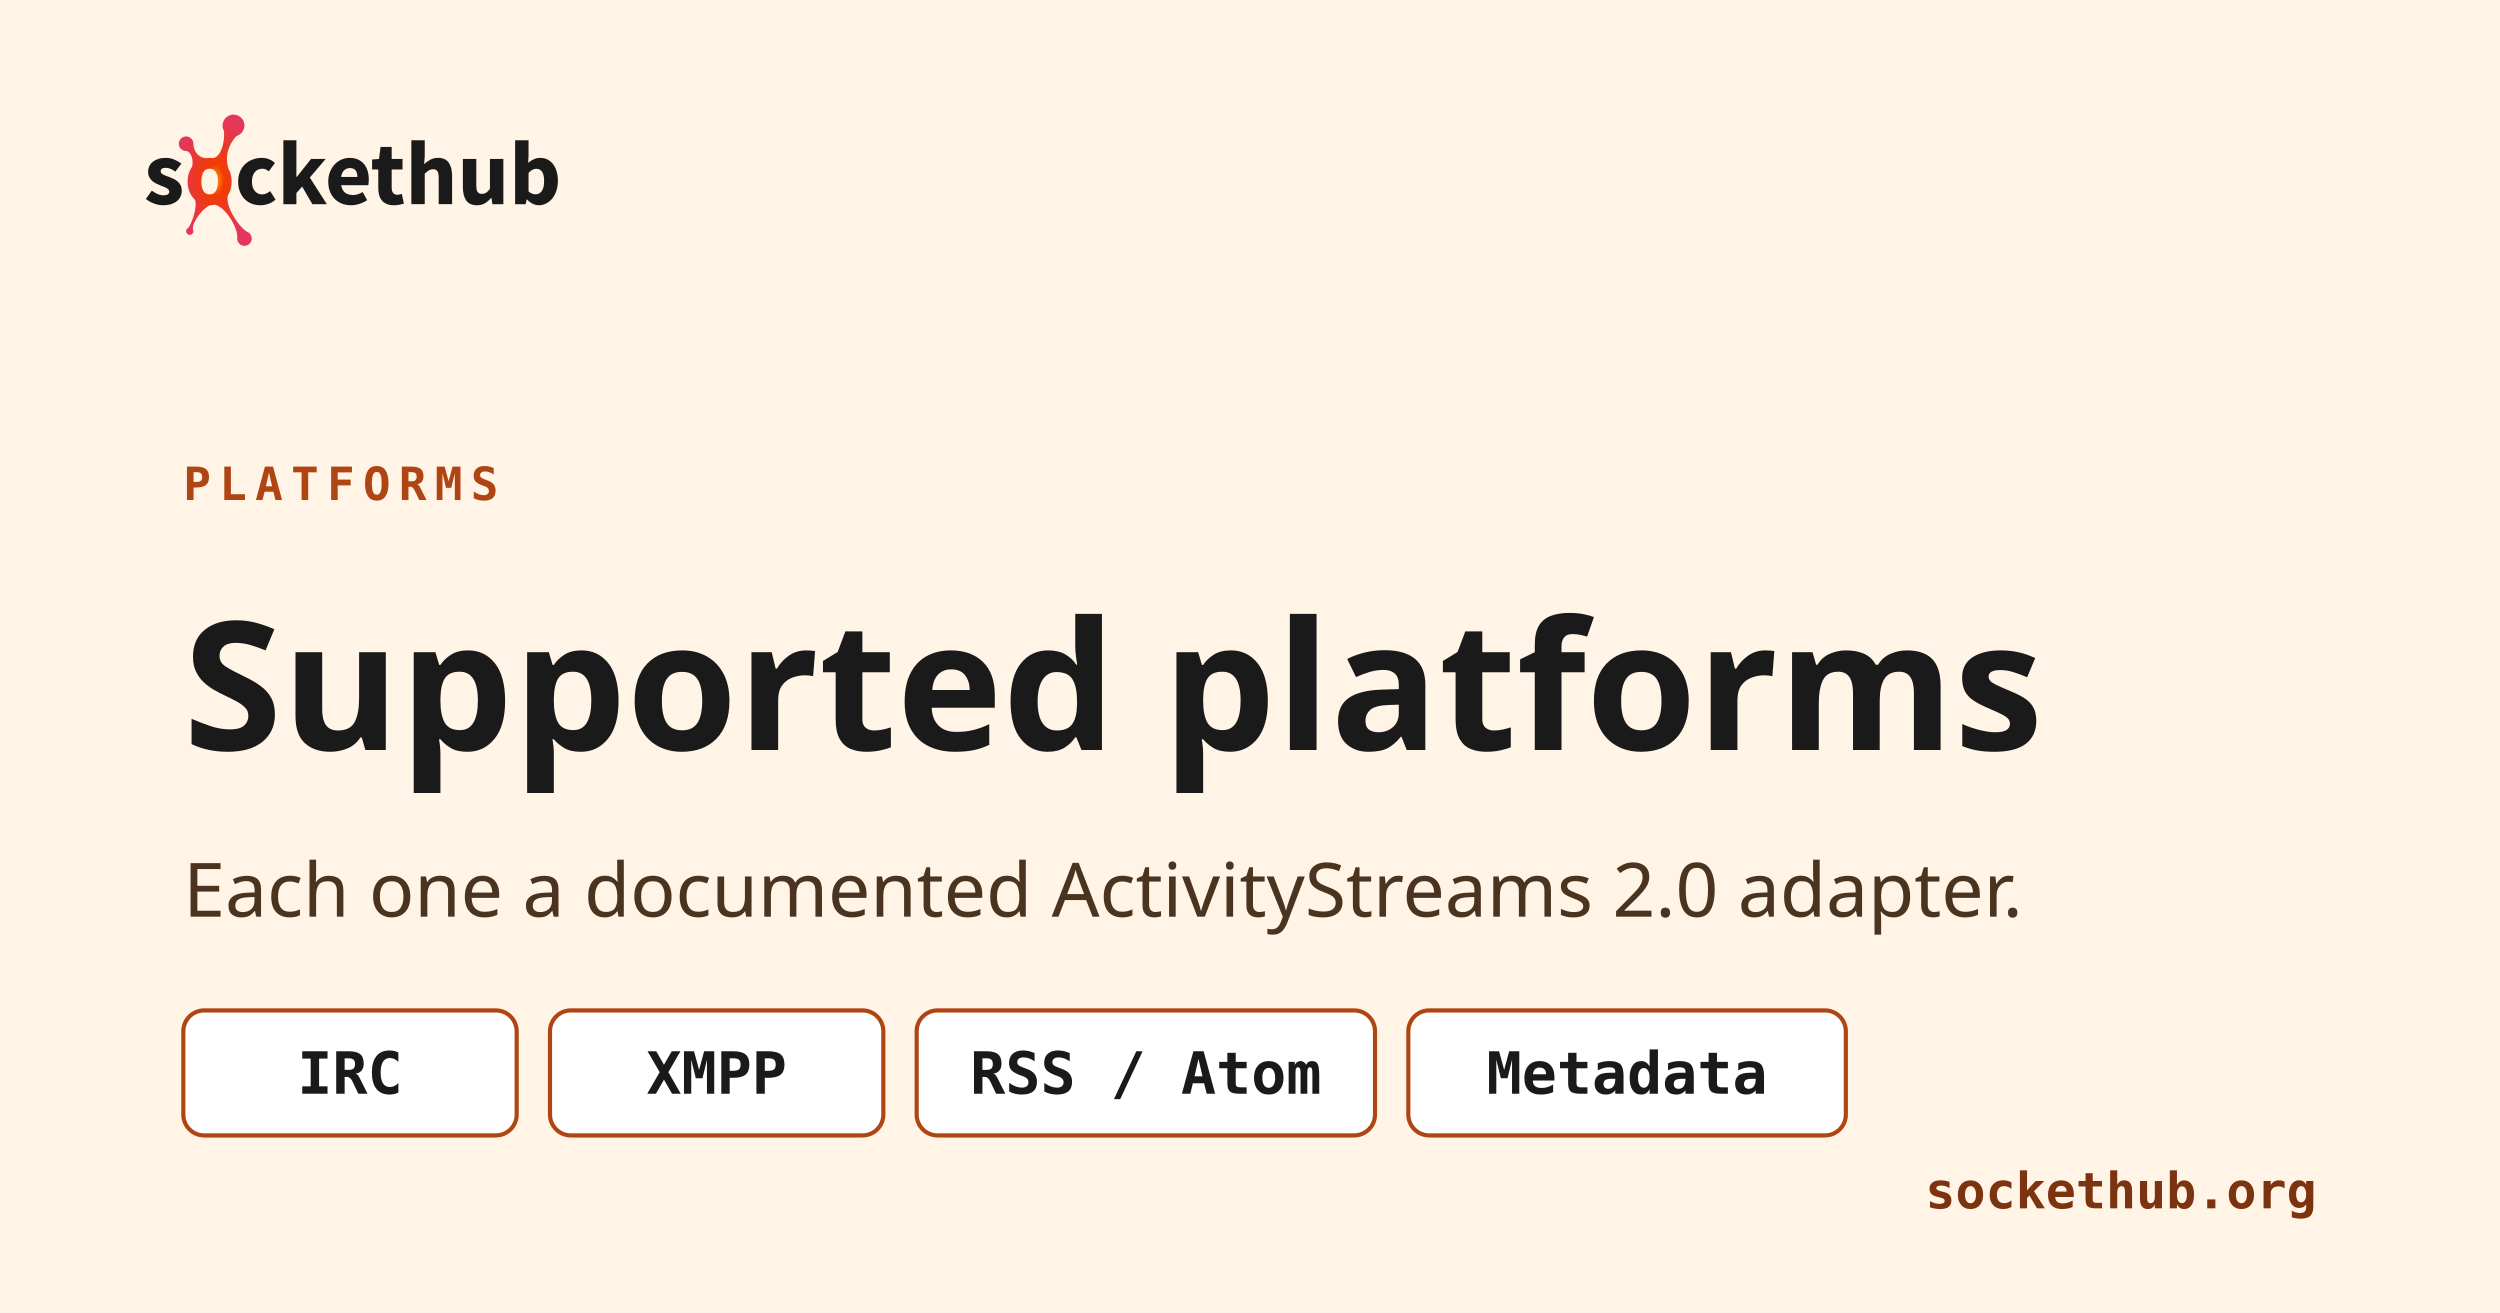
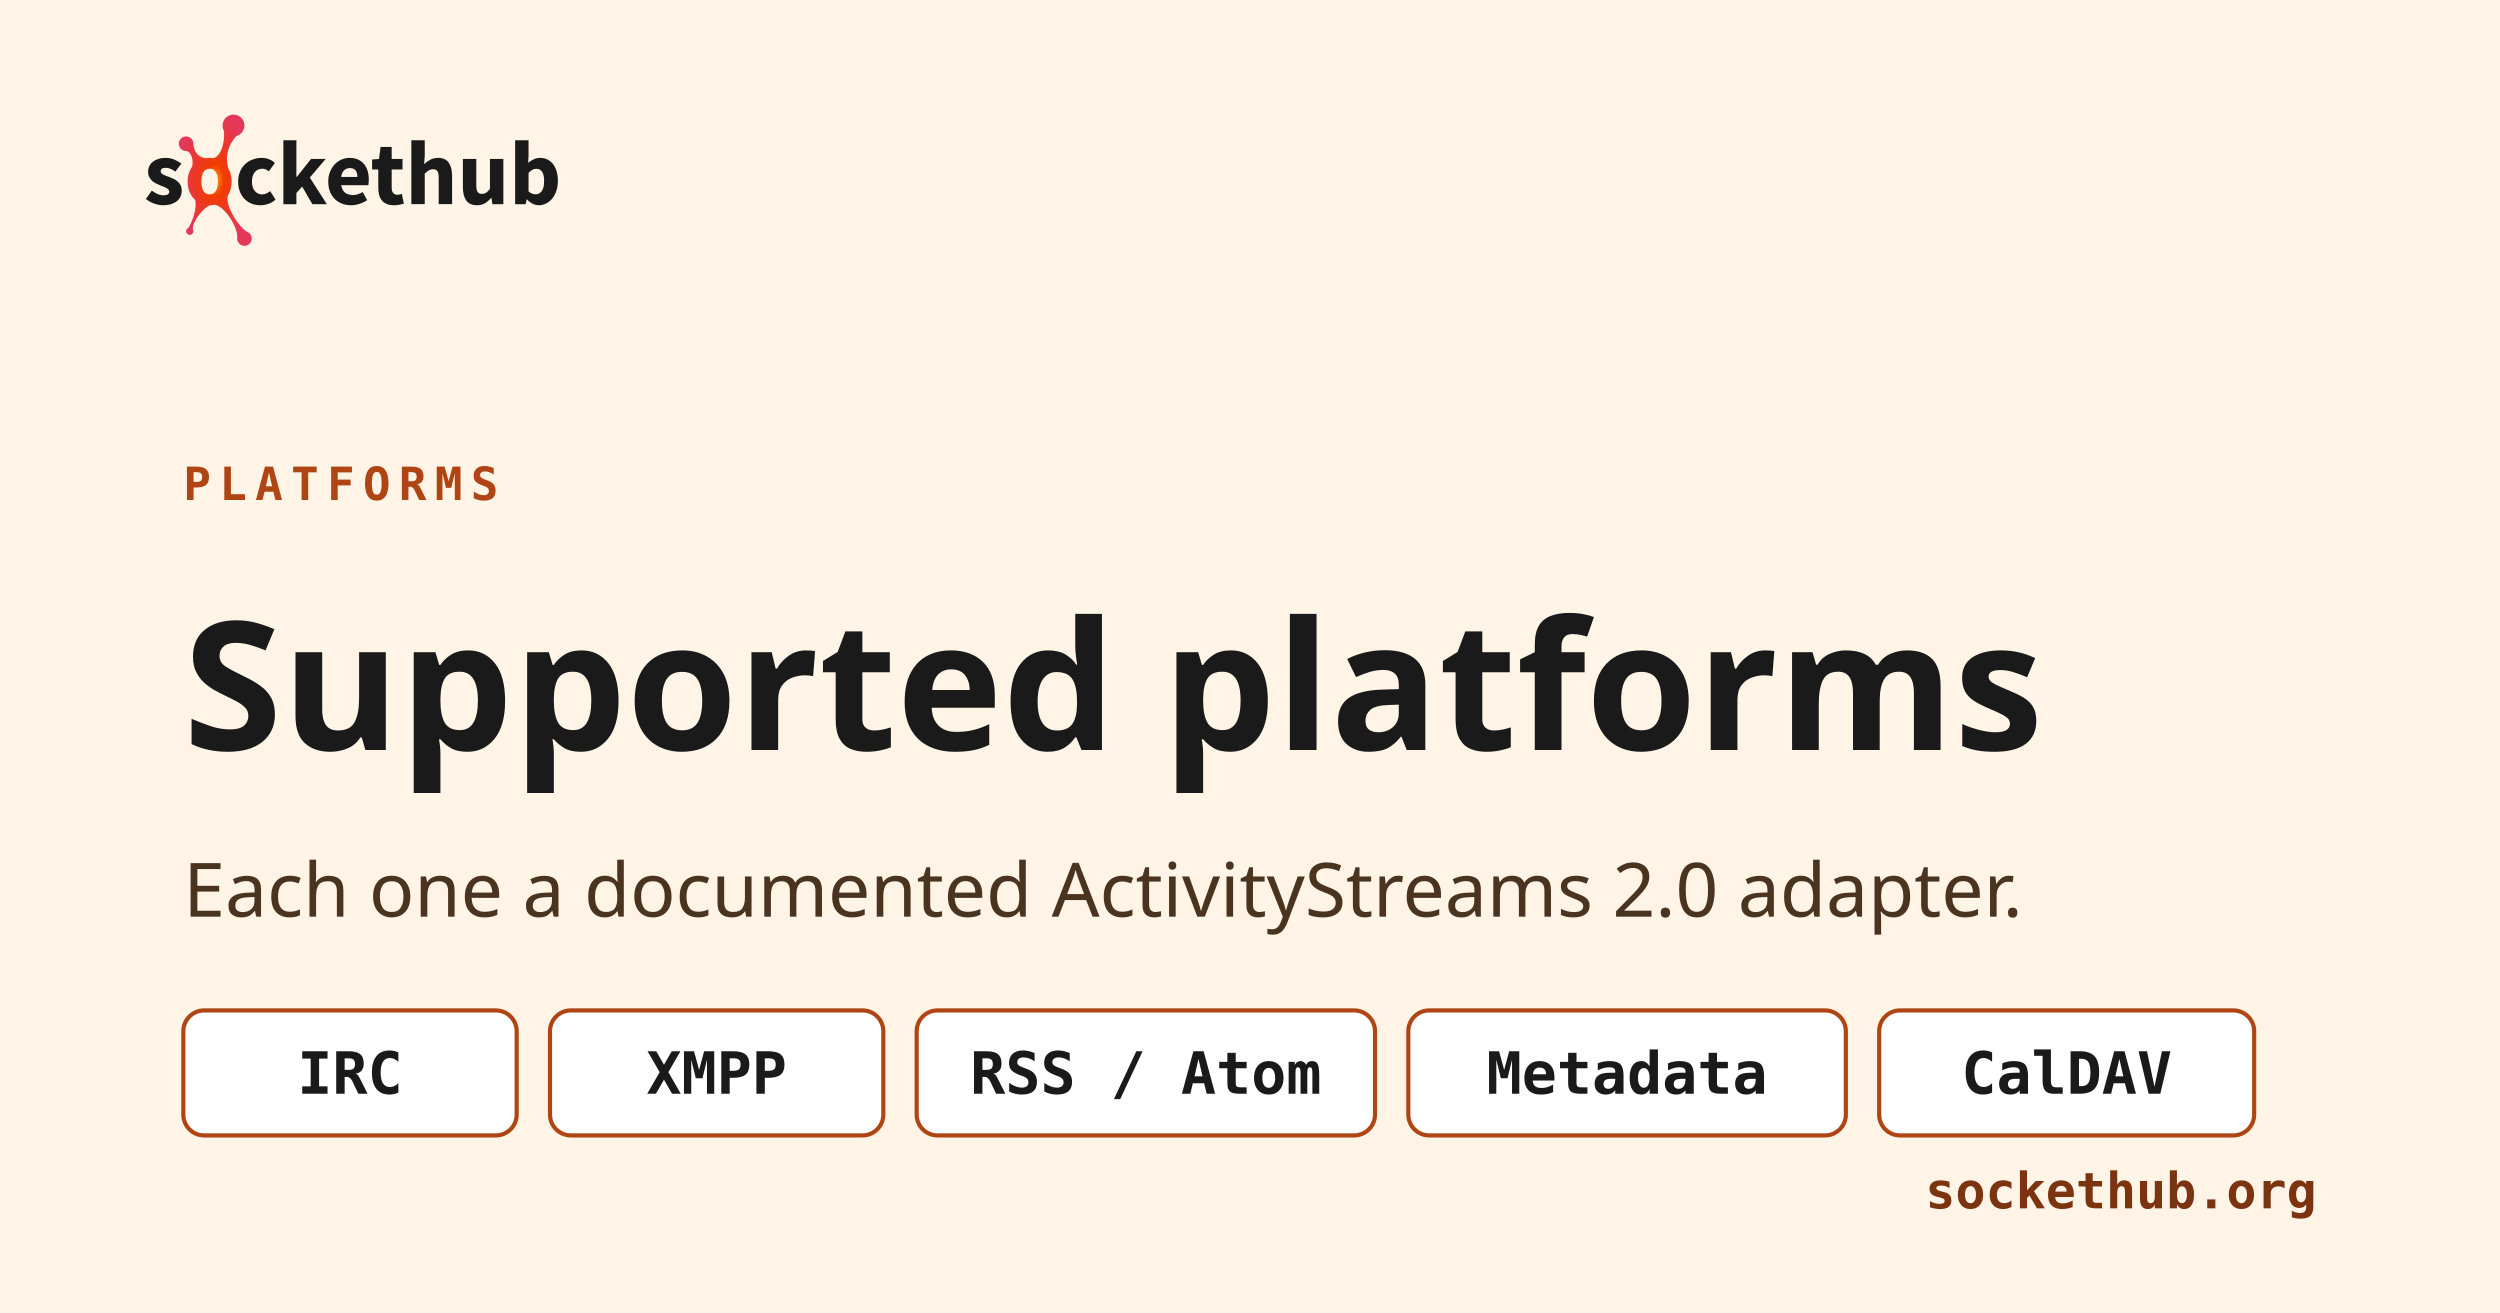
<svg xmlns="http://www.w3.org/2000/svg" xmlns:xlink="http://www.w3.org/1999/xlink" width="1200" height="630" viewBox="0 0 1200 630" role="img" aria-label="Sockethub — platforms">
  <rect width="1200" height="630" fill="#fff4e6" />
  <defs>
    <linearGradient id="shLogoStops">
      <stop offset="0" stop-color="#ff9c1f" />
      <stop offset="0.238" stop-color="#f23c00" />
      <stop offset="1" stop-color="#de0f3c" stop-opacity="0.825" />
    </linearGradient>
    <radialGradient xlink:href="#shLogoStops" id="shLogoFlame" cx="204" cy="528" fx="204" fy="528" r="40" gradientTransform="matrix(0.6249999 0 0 1.125 93.13849 398.9623)" gradientUnits="userSpaceOnUse" />
  </defs>
  <g transform="translate(70 55) scale(0.7) translate(-173.0224 -947.9622)">
    <path fill="#1a1a1a" d="m 177.147,1000.078 c 1.417,1.083 2.771,1.896 4.063,2.437 1.292,0.542 2.604,0.813 3.937,0.813 1.375,0 2.375,-0.229 3,-0.688 0.625,-0.458 0.937,-1.104 0.938,-1.938 -2e-5,-0.5 -0.188,-0.937 -0.563,-1.313 -0.333,-0.417 -0.813,-0.792 -1.438,-1.125 -0.583,-0.333 -1.25,-0.625 -2,-0.875 -0.75,-0.292 -1.521,-0.604 -2.312,-0.938 -0.958,-0.375 -1.917,-0.812 -2.875,-1.312 -0.958,-0.5 -1.833,-1.104 -2.625,-1.812 -0.792,-0.75 -1.438,-1.604 -1.938,-2.563 -0.5,-1 -0.75,-2.146 -0.75,-3.438 -1e-5,-1.417 0.271,-2.729 0.812,-3.938 0.583,-1.208 1.396,-2.229 2.438,-3.062 1.042,-0.833 2.292,-1.479 3.75,-1.937 1.458,-0.5 3.083,-0.75 4.875,-0.75 2.375,4e-5 4.458,0.417 6.25,1.25 1.792,0.792 3.354,1.688 4.687,2.688 l -4.125,5.5 c -1.125,-0.833 -2.229,-1.479 -3.313,-1.938 -1.083,-0.458 -2.167,-0.687 -3.25,-0.688 -2.333,2e-5 -3.5,0.813 -3.5,2.438 -2e-5,0.5 0.167,0.938 0.5,1.312 0.333,0.333 0.771,0.646 1.312,0.938 0.583,0.292 1.229,0.583 1.938,0.875 0.75,0.25 1.521,0.521 2.313,0.812 1,0.375 1.979,0.812 2.937,1.312 1,0.458 1.896,1.042 2.688,1.75 0.833,0.708 1.5,1.583 2,2.625 0.5,1 0.75,2.208 0.75,3.625 -3e-5,1.417 -0.271,2.729 -0.812,3.937 -0.542,1.208 -1.354,2.271 -2.438,3.188 -1.083,0.875 -2.417,1.583 -4,2.125 -1.583,0.5 -3.417,0.75 -5.5,0.75 -2.042,0 -4.146,-0.396 -6.312,-1.188 -2.125,-0.792 -3.979,-1.833 -5.563,-3.125 l 4.125,-5.75" />
    <path fill="#1a1a1a" d="m 236.338,993.891 c 0,-2.583 0.438,-4.875 1.312,-6.875 0.875,-2.042 2.042,-3.75 3.5,-5.125 1.5,-1.375 3.229,-2.417 5.188,-3.125 1.958,-0.75 4,-1.125 6.125,-1.125 1.917,4e-5 3.646,0.333 5.188,1 1.542,0.625 2.833,1.479 3.875,2.563 l -4.188,5.688 c -1.458,-1.208 -2.896,-1.812 -4.312,-1.813 -2.25,2e-5 -4.021,0.792 -5.312,2.375 -1.292,1.583 -1.938,3.729 -1.938,6.437 0,2.708 0.646,4.854 1.938,6.438 1.333,1.583 3,2.375 5,2.375 1.125,0 2.146,-0.229 3.062,-0.687 0.917,-0.459 1.75,-0.979 2.5,-1.563 l 3.688,5.813 c -1.5,1.333 -3.167,2.313 -5,2.938 -1.833,0.625 -3.604,0.937 -5.312,0.937 -2.167,0 -4.188,-0.354 -6.063,-1.063 -1.833,-0.75 -3.438,-1.812 -4.812,-3.187 -1.375,-1.375 -2.458,-3.063 -3.25,-5.062 -0.792,-2.042 -1.187,-4.354 -1.187,-6.938" />
    <path fill="#1a1a1a" d="m 267.325,965.578 8.938,0 0,25.125 0.25,0 9.812,-12.312 10,0 -10.875,12.75 11.688,18.25 -9.938,0 -7,-12.062 -3.938,4.437 0,7.625 -8.937,0 0,-43.813" />
    <path fill="#1a1a1a" d="m 298.105,993.891 c 0,-2.5 0.417,-4.75 1.25,-6.75 0.833,-2.042 1.917,-3.75 3.25,-5.125 1.375,-1.417 2.938,-2.5 4.688,-3.25 1.75,-0.75 3.562,-1.125 5.438,-1.125 2.208,4e-5 4.125,0.375 5.75,1.125 1.667,0.75 3.042,1.792 4.125,3.125 1.125,1.333 1.958,2.917 2.5,4.75 0.542,1.792 0.812,3.75 0.812,5.875 -4e-5,0.833 -0.042,1.604 -0.125,2.312 -0.083,0.667 -0.167,1.187 -0.25,1.563 l -18.562,0 c 0.417,2.375 1.333,4.104 2.75,5.188 1.458,1.042 3.229,1.562 5.312,1.562 2.208,0 4.437,-0.688 6.687,-2.063 l 3.063,5.562 c -1.583,1.083 -3.354,1.938 -5.313,2.563 -1.917,0.625 -3.812,0.937 -5.688,0.937 -2.208,0 -4.271,-0.354 -6.188,-1.063 -1.917,-0.75 -3.583,-1.812 -5,-3.187 -1.417,-1.417 -2.521,-3.125 -3.312,-5.125 -0.792,-2 -1.187,-4.292 -1.187,-6.875 m 20,-3.187 c -2e-5,-1.792 -0.396,-3.25 -1.188,-4.375 -0.792,-1.125 -2.125,-1.687 -4,-1.688 -1.458,2e-5 -2.75,0.5 -3.875,1.5 -1.083,0.958 -1.792,2.479 -2.125,4.563 l 11.187,0" />
    <path fill="#1a1a1a" d="m 332.418,985.578 -4.25,0 0,-6.812 4.75,-0.375 1.062,-8.25 7.625,0 0,8.25 7.437,0 0,7.187 -7.437,0 0,12.438 c -1e-5,1.75 0.354,3.021 1.063,3.812 0.75,0.75 1.729,1.125 2.937,1.125 0.5,10e-5 1,-0.063 1.5,-0.187 0.542,-0.125 1.021,-0.271 1.438,-0.438 l 1.438,6.688 c -0.833,0.25 -1.813,0.5 -2.938,0.75 -1.125,0.25 -2.438,0.375 -3.938,0.375 -1.917,0 -3.563,-0.292 -4.937,-0.875 -1.333,-0.583 -2.438,-1.396 -3.313,-2.437 -0.833,-1.042 -1.458,-2.292 -1.875,-3.75 -0.375,-1.5 -0.563,-3.146 -0.562,-4.938 l 0,-12.563" />
    <path fill="#1a1a1a" d="m 355.094,965.578 9.188,0 0,10.75 -0.438,5.562 c 1.167,-1.042 2.521,-2 4.063,-2.875 1.542,-0.917 3.375,-1.375 5.5,-1.375 3.375,4e-5 5.812,1.104 7.312,3.312 1.542,2.208 2.312,5.271 2.312,9.188 l 0,19.25 -9.187,0 0,-18.063 c -3e-5,-2.25 -0.313,-3.792 -0.938,-4.625 -0.583,-0.833 -1.542,-1.25 -2.875,-1.25 -1.167,3e-5 -2.167,0.271 -3,0.812 -0.833,0.5 -1.75,1.229 -2.75,2.188 l 0,20.938 -9.188,0 0,-43.813" />
    <path fill="#1a1a1a" d="m 390.426,978.391 9.188,0 0,18.062 c -10e-6,2.25 0.312,3.792 0.937,4.625 0.625,0.833 1.604,1.25 2.938,1.25 1.167,10e-5 2.146,-0.271 2.938,-0.812 0.792,-0.542 1.646,-1.417 2.562,-2.625 l 0,-20.5 9.188,0 0,31 -7.5,0 -0.687,-4.313 -0.188,0 c -1.333,1.583 -2.771,2.833 -4.312,3.75 -1.5,0.875 -3.313,1.313 -5.438,1.313 -3.375,0 -5.833,-1.104 -7.375,-3.312 -1.5,-2.208 -2.25,-5.271 -2.25,-9.188 l 0,-19.25" />
    <path fill="#1a1a1a" d="m 426.261,965.578 9.187,0 0,10.75 -0.25,4.75 c 1.208,-1.083 2.5,-1.917 3.875,-2.5 1.417,-0.625 2.854,-0.937 4.313,-0.938 1.875,4e-5 3.562,0.375 5.062,1.125 1.5,0.75 2.771,1.813 3.813,3.188 1.083,1.333 1.896,2.979 2.437,4.938 0.583,1.917 0.875,4.063 0.875,6.438 -3e-5,2.667 -0.375,5.042 -1.125,7.125 -0.708,2.083 -1.688,3.854 -2.937,5.312 -1.208,1.417 -2.604,2.5 -4.188,3.25 -1.542,0.75 -3.146,1.125 -4.812,1.125 -1.375,0 -2.771,-0.333 -4.188,-1 -1.375,-0.667 -2.667,-1.667 -3.875,-3 l -0.25,0 -0.75,3.25 -7.187,0 0,-43.813 m 9.187,35.062 c 0.833,0.75 1.667,1.271 2.5,1.563 0.833,0.292 1.646,0.438 2.438,0.437 1.583,10e-5 2.937,-0.708 4.063,-2.125 1.125,-1.458 1.687,-3.792 1.688,-7 -3e-5,-5.583 -1.792,-8.375 -5.375,-8.375 -1.833,4e-5 -3.604,0.938 -5.313,2.812 l 0,12.687" />
    <path fill="url(#shLogoFlame)" d="m 233.138,947.962 c -4.142,0 -7.5,3.358 -7.5,7.5 0,1.334 0.346,2.586 0.957,3.672 0.674,7.357 -1.729,17.529 -7.363,18.711 -0.799,-0.134 -1.612,-0.195 -2.441,-0.195 -0.88,3e-5 -1.743,0.083 -2.598,0.234 -0.006,-6.3e-4 -0.013,6.3e-4 -0.019,0 -6.885,-0.776 -8.535,-6.995 -8.535,-9.922 0,-2.761 -2.239,-5 -5,-5 -2.761,0 -5,2.239 -5,5 0,2.761 2.239,5 5,5 2.897,0 5.417,5.59 4.121,10.684 -0.715,1.002 -1.325,2.127 -1.836,3.379 -0.833,2 -1.25,4.292 -1.25,6.875 0,2.583 0.417,4.892 1.25,6.934 0.833,2 1.926,3.683 3.301,5.059 0.151,0.146 0.313,0.29 0.469,0.43 1.878,4.964 -1.962,15.695 -4.512,19.336 -0.002,0 -0.017,-0.012 -0.02,0 -0.897,0.379 -1.523,1.269 -1.523,2.305 0,1.381 1.119,2.5 2.5,2.5 1.381,0 2.5,-1.119 2.5,-2.5 0,-0.462 -0.133,-0.898 -0.352,-1.27 -0.588,-5.14 6.907,-14.645 11.699,-16.543 1.082,-0.014 2.133,-0.16 3.164,-0.391 7.021,1.085 15.831,15.08 15.566,22.285 -0.055,0.296 -0.078,0.606 -0.078,0.918 0,2.762 2.239,5 5,5 2.761,0 5,-2.239 5,-5 0,-2.244 -1.48,-4.133 -3.516,-4.766 l -0.02,0 c -6.667,-4.747 -14.638,-18.096 -12.852,-24.785 0.514,-0.796 0.96,-1.647 1.348,-2.578 0.833,-2.042 1.25,-4.35 1.25,-6.934 -4e-5,-2.583 -0.417,-4.875 -1.25,-6.875 -0.292,-0.715 -0.613,-1.398 -0.977,-2.031 -2.53,-8.929 0.13,-16.47 5.547,-22.324 3.15,-0.889 5.469,-3.772 5.469,-7.207 0,-4.142 -3.358,-7.5 -7.5,-7.5 z m -16.348,37.109 c 1.875,3e-5 3.299,0.8 4.258,2.383 0.958,1.583 1.426,3.737 1.426,6.445 -3e-5,2.708 -0.467,4.842 -1.426,6.426 -0.958,1.583 -2.383,2.383 -4.258,2.383 -1.917,0 -3.358,-0.799 -4.316,-2.383 -0.917,-1.583 -1.367,-3.718 -1.367,-6.426 -2e-5,-2.708 0.451,-4.862 1.367,-6.445 0.958,-1.583 2.4,-2.383 4.316,-2.383 z" />
  </g>
  <text x="88" y="240" font-family="monospace" font-weight="700" font-size="22" fill="#b04514" letter-spacing="4">PLATFORMS</text>
  <text x="88" y="360" font-family="sans-serif" font-weight="800" font-size="86" fill="#1a1a1a">Supported platforms</text>
  <text x="88" y="440" font-family="sans-serif" font-weight="400" font-size="36" fill="#4a3420">Each one a documented ActivityStreams 2.0 adapter.</text>
  <g transform="translate(88 485)">
    <rect x="0" y="0" width="160" height="60" rx="10" fill="#ffffff" stroke="#b04514" stroke-width="2" />
    <text x="80" y="40" font-family="monospace" font-weight="700" font-size="28" fill="#1a1a1a" text-anchor="middle">IRC</text>
    <rect x="176" y="0" width="160" height="60" rx="10" fill="#ffffff" stroke="#b04514" stroke-width="2" />
    <text x="256" y="40" font-family="monospace" font-weight="700" font-size="28" fill="#1a1a1a" text-anchor="middle">XMPP</text>
    <rect x="352" y="0" width="220" height="60" rx="10" fill="#ffffff" stroke="#b04514" stroke-width="2" />
    <text x="462" y="40" font-family="monospace" font-weight="700" font-size="28" fill="#1a1a1a" text-anchor="middle">RSS / Atom</text>
    <rect x="588" y="0" width="210" height="60" rx="10" fill="#ffffff" stroke="#b04514" stroke-width="2" />
    <text x="693" y="40" font-family="monospace" font-weight="700" font-size="28" fill="#1a1a1a" text-anchor="middle">Metadata</text>
+     <rect x="814" y="0" width="180" height="60" rx="10" fill="#ffffff" stroke="#b04514" stroke-width="2" />
+     <text x="904" y="40" font-family="monospace" font-weight="700" font-size="28" fill="#1a1a1a" text-anchor="middle">CalDAV</text>
  </g>
  <text x="1112" y="580" font-family="monospace" font-weight="600" font-size="24" fill="#7b3310" text-anchor="end">sockethub.org</text>
</svg>
